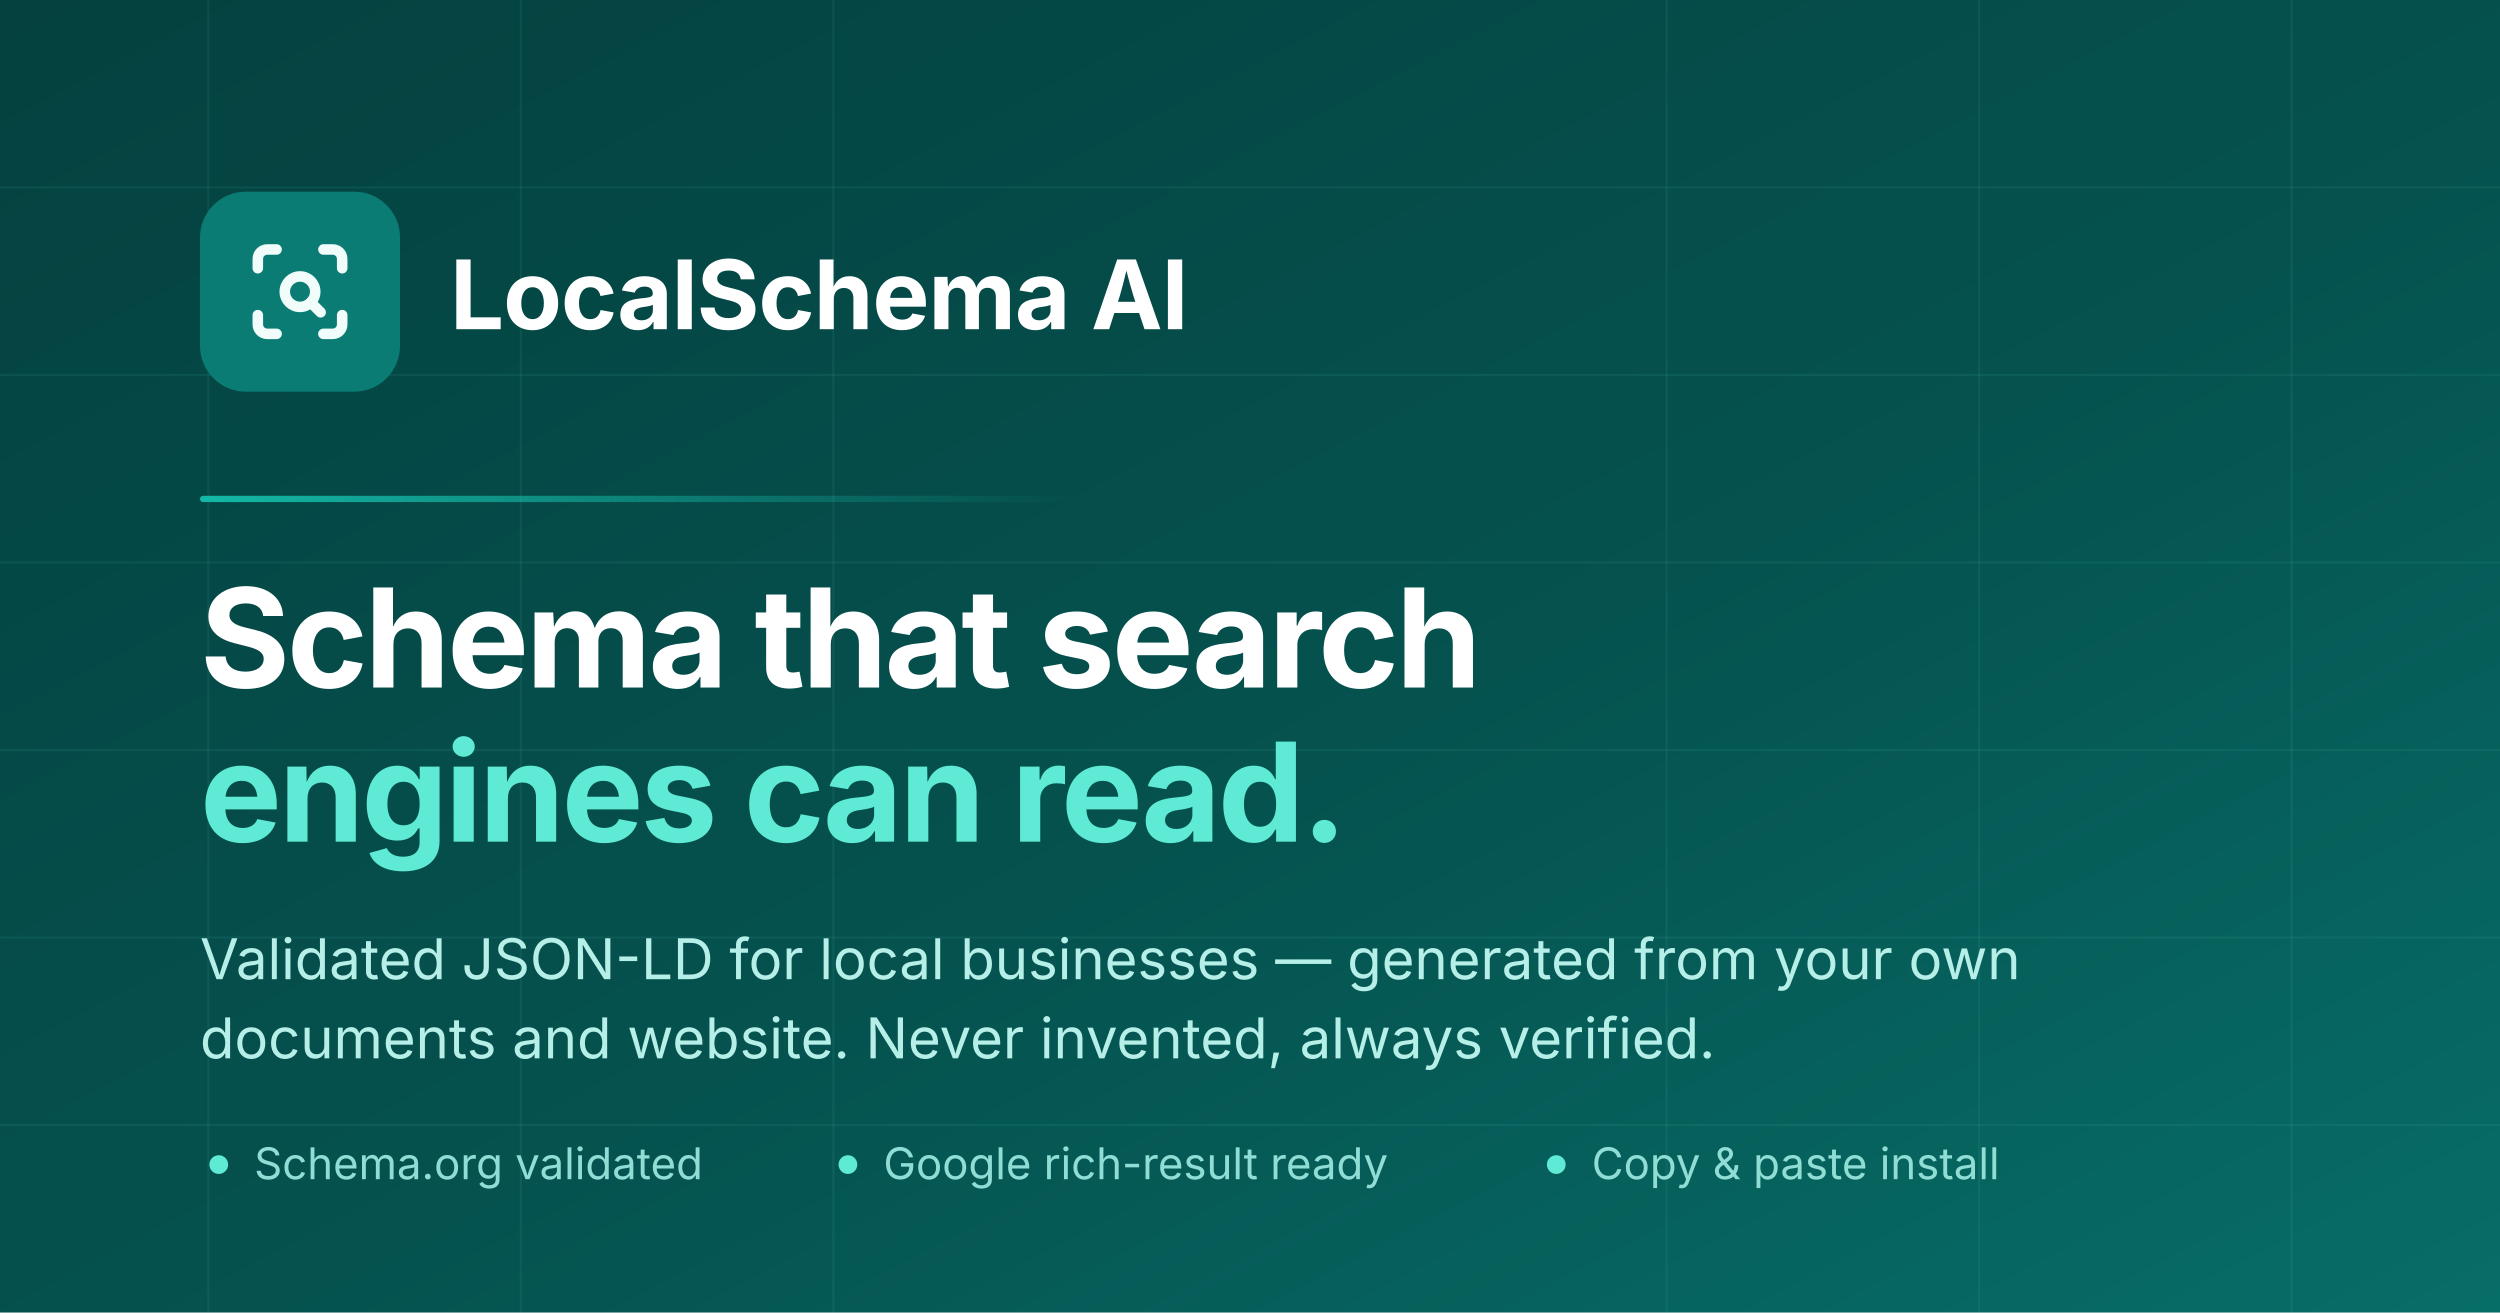
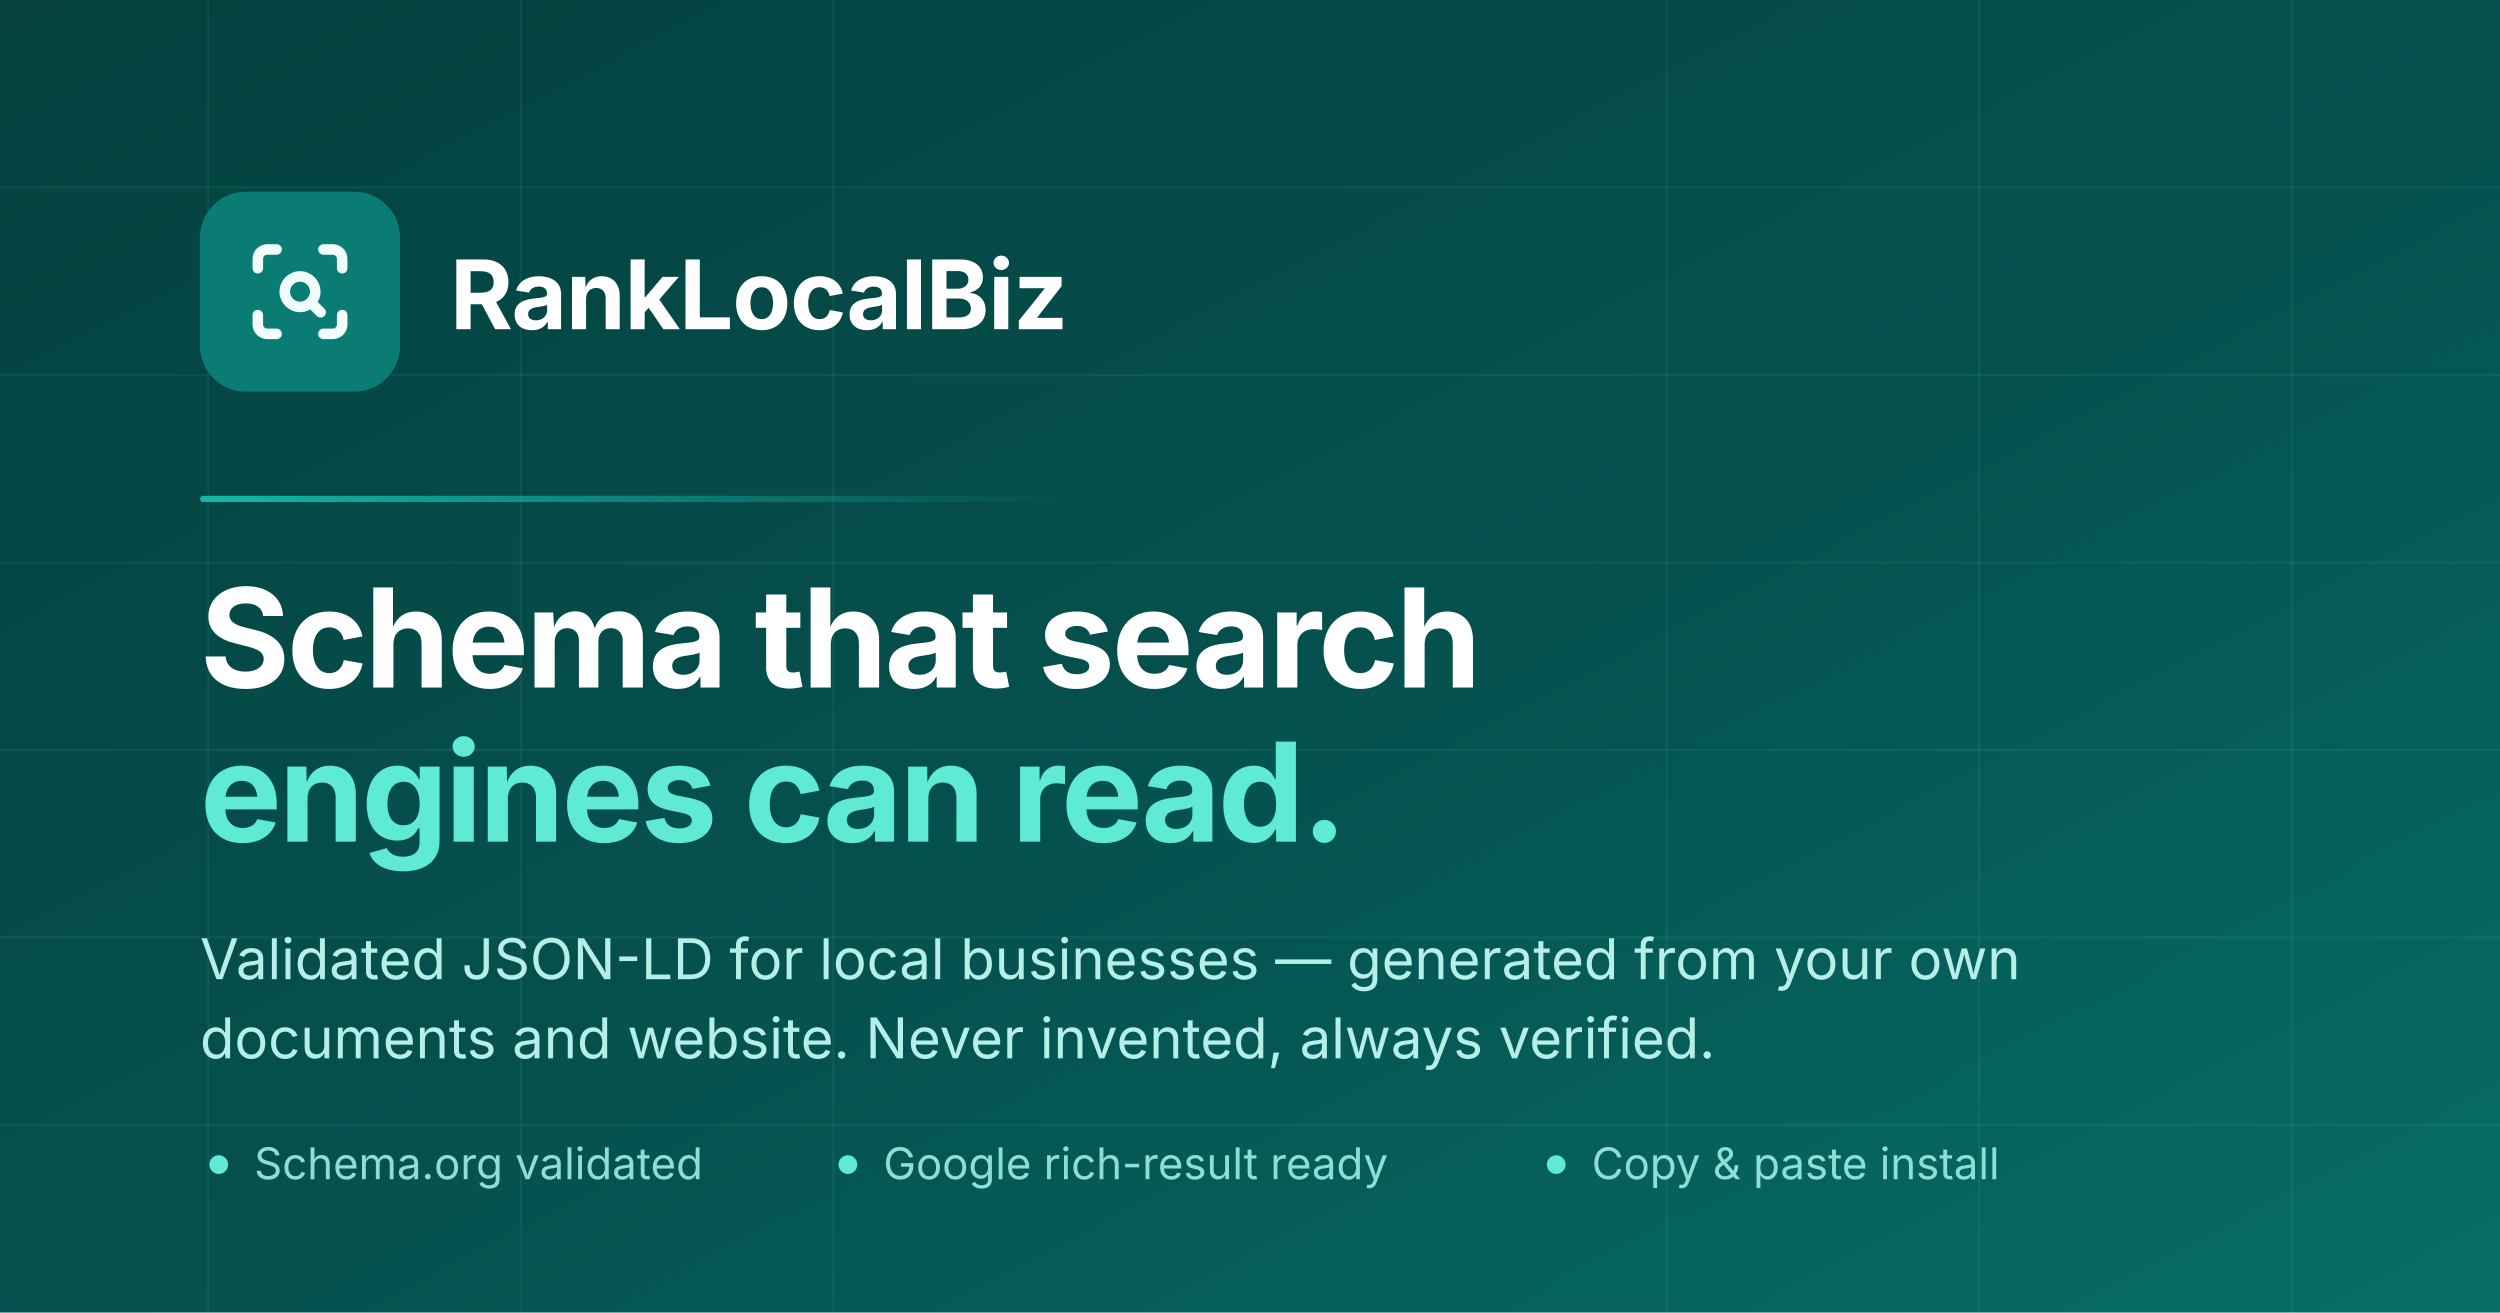
- <svg xmlns="http://www.w3.org/2000/svg" viewBox="0 0 1200 630" width="1200" height="630" role="img" aria-label="LocalSchema AI — validated JSON-LD for local businesses">
+ <svg xmlns="http://www.w3.org/2000/svg" viewBox="0 0 1200 630" width="1200" height="630" role="img" aria-label="RankLocalBiz — validated JSON-LD for local businesses">
  <defs>
    <linearGradient id="bg" x1="0" y1="0" x2="1" y2="1">
      <stop offset="0%" stop-color="#04413F" />
      <stop offset="55%" stop-color="#05524F" />
      <stop offset="100%" stop-color="#076E67" />
    </linearGradient>
    <linearGradient id="rule" x1="0" y1="0" x2="1" y2="0">
      <stop offset="0%" stop-color="#14B8A6" />
      <stop offset="100%" stop-color="#14B8A6" stop-opacity="0" />
    </linearGradient>
  </defs>
  <rect width="1200" height="630" fill="url(#bg)" />
  <g stroke="#7FE9DD" stroke-opacity="0.07" stroke-width="1">
    <path d="M0 90h1200M0 180h1200M0 270h1200M0 360h1200M0 450h1200M0 540h1200" />
    <path d="M100 0v630M250 0v630M400 0v630M800 0v630M950 0v630M1100 0v630" />
  </g>
  <g transform="translate(96 92)">
    <rect width="96" height="96" rx="22" fill="#0B7C74" />
    <g transform="translate(21 21) scale(2.25)" fill="none" stroke="#F0FDFA" stroke-width="2.25" stroke-linecap="round" stroke-linejoin="round">
      <path d="M3 7V5a2 2 0 0 1 2-2h2" />
      <path d="M17 3h2a2 2 0 0 1 2 2v2" />
      <path d="M21 17v2a2 2 0 0 1-2 2h-2" />
      <path d="M7 21H5a2 2 0 0 1-2-2v-2" />
      <circle cx="12" cy="12" r="3.25" />
      <path d="m16.4 16.4-2.1-2.1" />
    </g>
  </g>
-   <text x="216" y="158" font-family="Inter, Segoe UI, Helvetica, Arial, sans-serif" font-size="46" font-weight="700" fill="#FFFFFF" letter-spacing="-0.5">LocalSchema AI</text>
+   <text x="216" y="158" font-family="Inter, Segoe UI, Helvetica, Arial, sans-serif" font-size="46" font-weight="700" fill="#FFFFFF" letter-spacing="-0.5">RankLocalBiz</text>
  <rect x="96" y="238" width="420" height="3" rx="1.5" fill="url(#rule)" />
  <text x="96" y="330" font-family="Inter, Segoe UI, Helvetica, Arial, sans-serif" font-size="66" font-weight="700" fill="#FFFFFF" letter-spacing="-1.5">Schema that search</text>
  <text x="96" y="404" font-family="Inter, Segoe UI, Helvetica, Arial, sans-serif" font-size="66" font-weight="700" fill="#5EEAD4" letter-spacing="-1.5">engines can read.</text>
  <text x="96" y="470" font-family="Inter, Segoe UI, Helvetica, Arial, sans-serif" font-size="27" fill="#B6EFE8">Validated JSON-LD for local businesses — generated from your own</text>
  <text x="96" y="508" font-family="Inter, Segoe UI, Helvetica, Arial, sans-serif" font-size="27" fill="#B6EFE8">documents and website. Never invented, always verified.</text>
  <g font-family="Inter, Segoe UI, Helvetica, Arial, sans-serif" font-size="21" fill="#8FDDD4">
    <g transform="translate(96 566)">
      <circle cx="9" cy="-7" r="4.5" fill="#5EEAD4" />
      <text x="26" y="0">Schema.org validated</text>
    </g>
    <g transform="translate(398 566)">
      <circle cx="9" cy="-7" r="4.5" fill="#5EEAD4" />
      <text x="26" y="0">Google rich-result ready</text>
    </g>
    <g transform="translate(738 566)">
      <circle cx="9" cy="-7" r="4.5" fill="#5EEAD4" />
      <text x="26" y="0">Copy &amp; paste install</text>
    </g>
  </g>
</svg>
